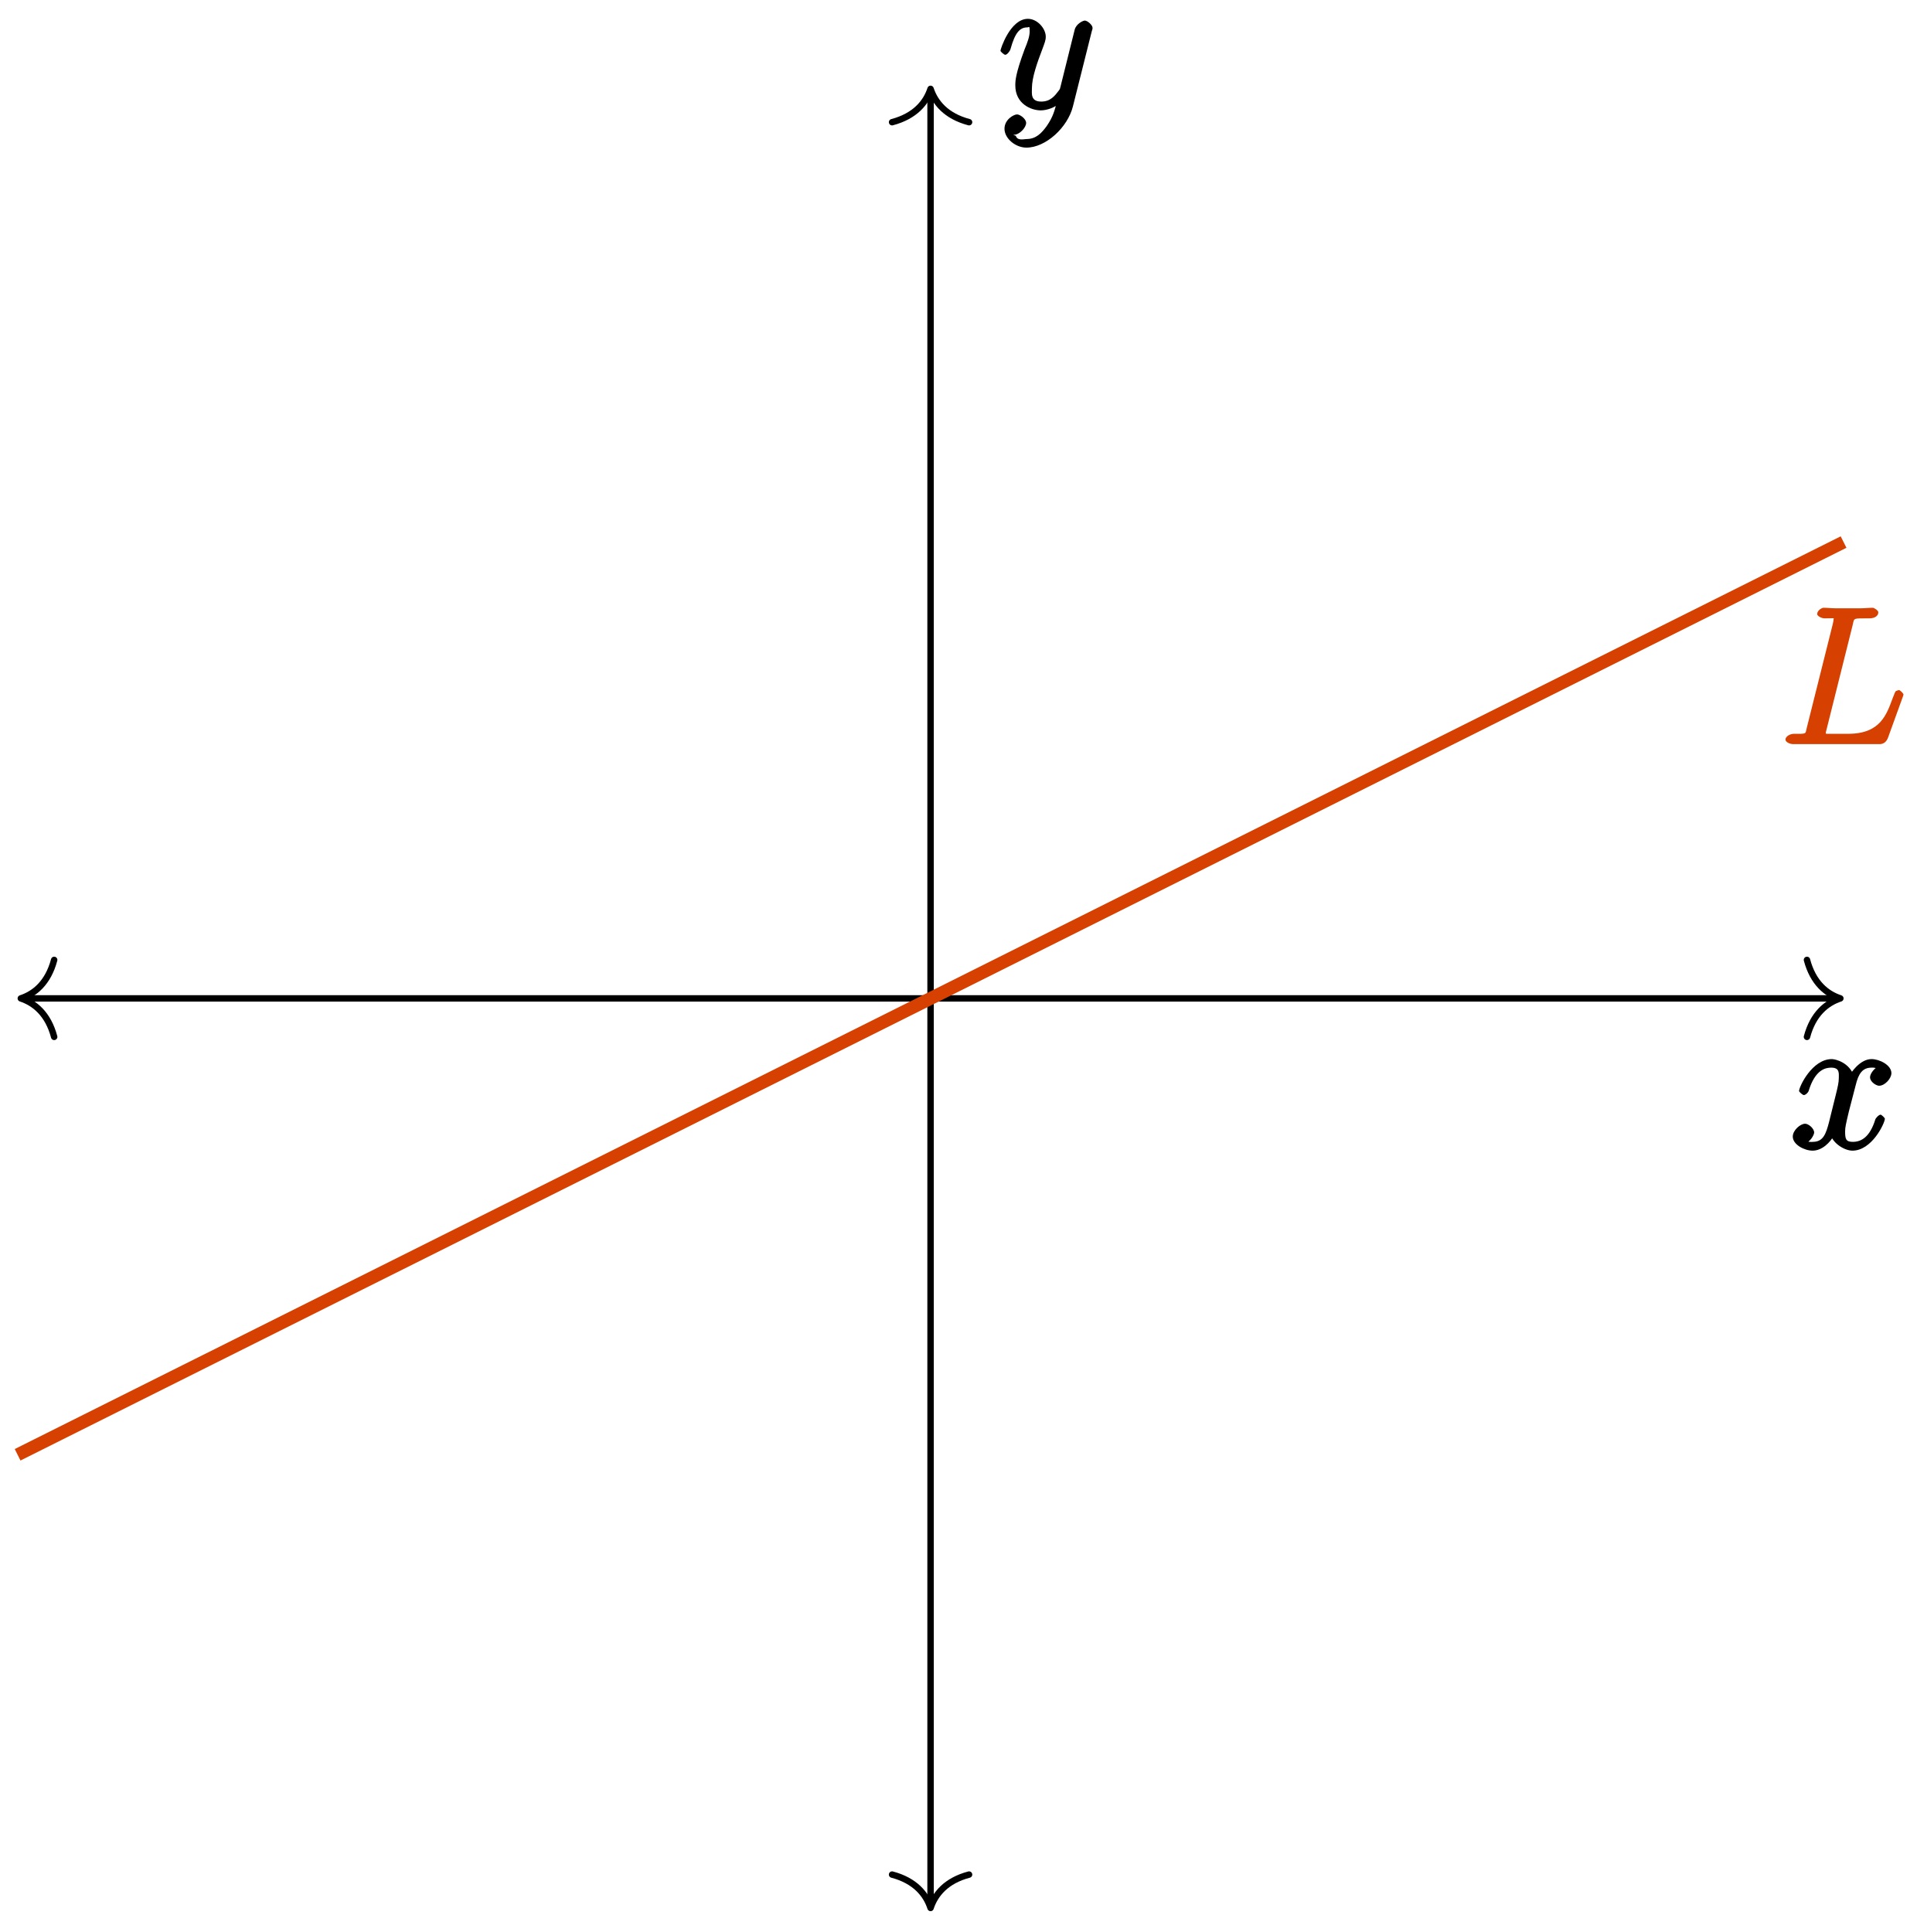
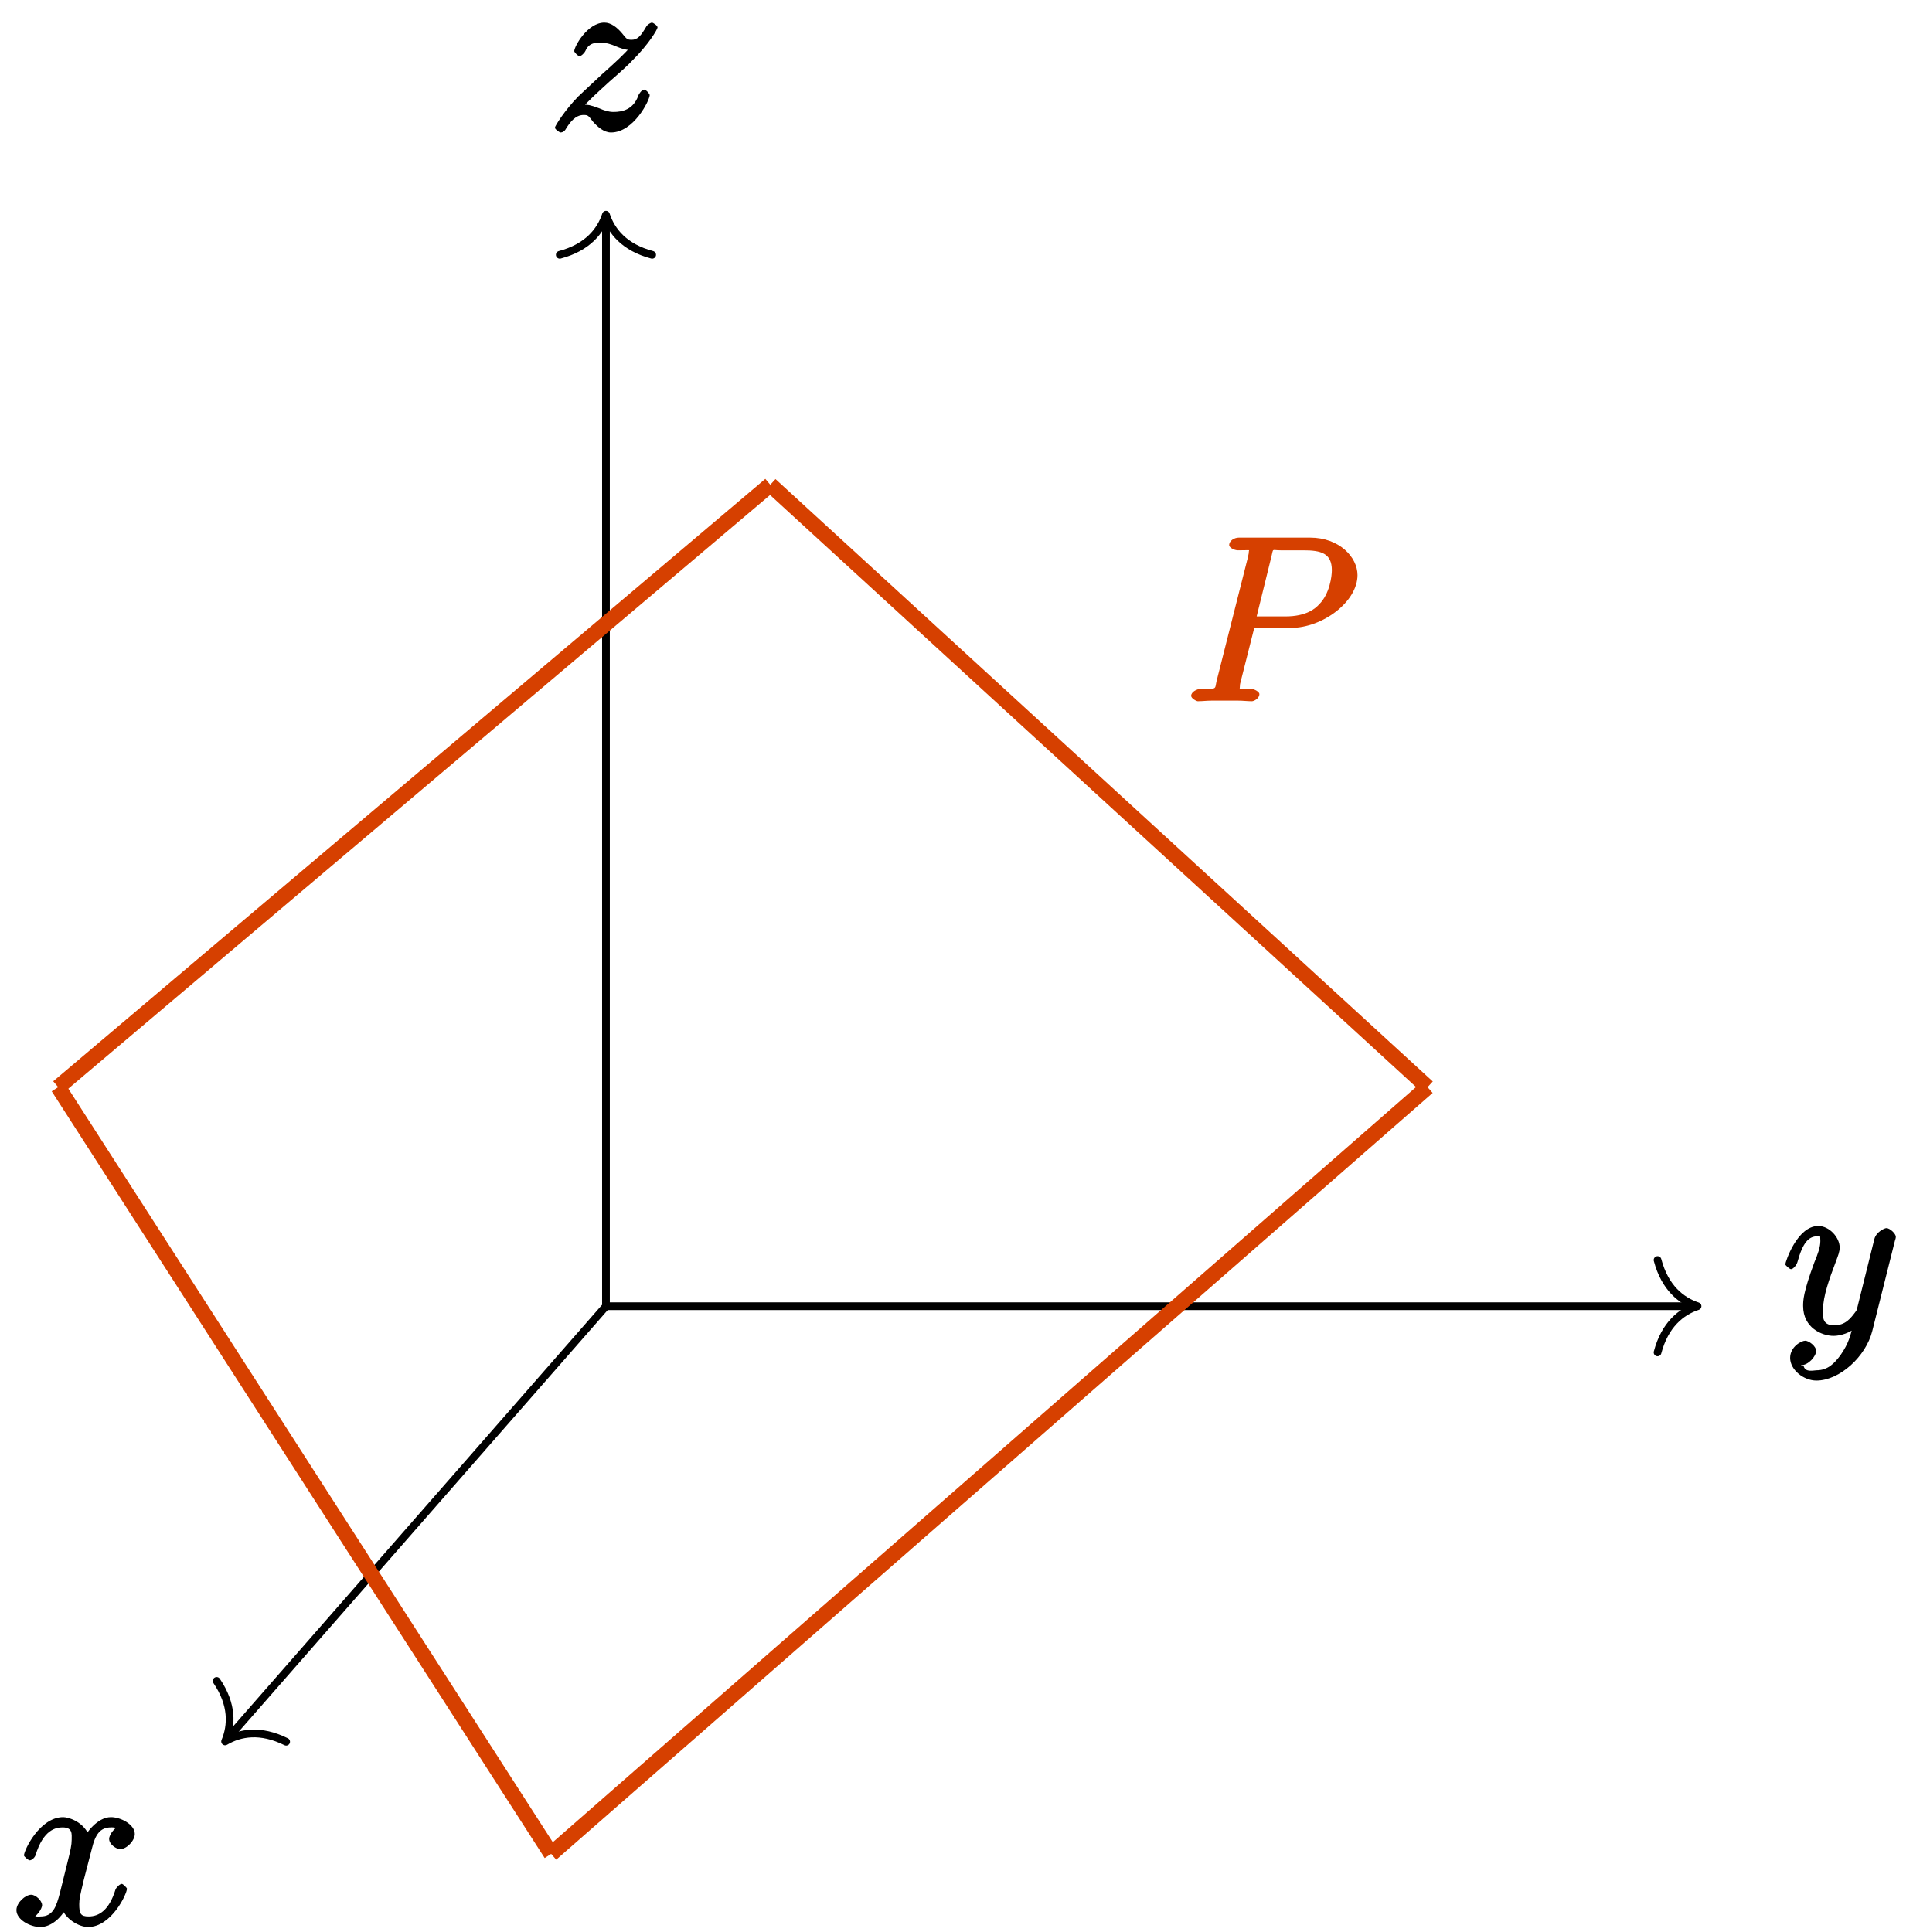
- <svg xmlns="http://www.w3.org/2000/svg" xmlns:xlink="http://www.w3.org/1999/xlink" width="119pt" height="120pt" viewBox="0 0 119 120" version="1.1">
+ <svg xmlns="http://www.w3.org/2000/svg" xmlns:xlink="http://www.w3.org/1999/xlink" width="99pt" height="100pt" viewBox="0 0 99 100" version="1.1">
  <defs>
    <g>
      <symbol overflow="visible" id="glyph0-0">
        <path style="stroke:none;" d="" />
      </symbol>
      <symbol overflow="visible" id="glyph0-1">
+         <path style="stroke:none;" d="M 3.031 1.094 C 2.703 1.547 2.359 1.906 1.766 1.906 C 1.625 1.906 1.203 2.031 1.109 1.703 C 0.906 1.641 0.969 1.641 0.984 1.641 C 1.344 1.641 1.75 1.188 1.75 0.906 C 1.75 0.641 1.359 0.375 1.188 0.375 C 0.984 0.375 0.406 0.688 0.406 1.266 C 0.406 1.875 1.094 2.438 1.766 2.438 C 2.969 2.438 4.328 1.188 4.656 -0.125 L 5.828 -4.797 C 5.844 -4.859 5.875 -4.922 5.875 -5 C 5.875 -5.172 5.562 -5.453 5.391 -5.453 C 5.281 -5.453 4.859 -5.25 4.766 -4.891 L 3.891 -1.375 C 3.828 -1.156 3.875 -1.25 3.781 -1.109 C 3.531 -0.781 3.266 -0.422 2.688 -0.422 C 2.016 -0.422 2.109 -0.922 2.109 -1.25 C 2.109 -1.922 2.438 -2.844 2.766 -3.703 C 2.891 -4.047 2.969 -4.219 2.969 -4.453 C 2.969 -4.953 2.453 -5.562 1.859 -5.562 C 0.766 -5.562 0.156 -3.688 0.156 -3.578 C 0.156 -3.531 0.375 -3.328 0.453 -3.328 C 0.562 -3.328 0.734 -3.531 0.781 -3.688 C 1.062 -4.703 1.359 -5.031 1.828 -5.031 C 1.938 -5.031 1.969 -5.172 1.969 -4.781 C 1.969 -4.469 1.844 -4.125 1.656 -3.672 C 1.078 -2.109 1.078 -1.703 1.078 -1.422 C 1.078 -0.281 2.062 0.125 2.656 0.125 C 3 0.125 3.531 -0.031 3.844 -0.344 L 3.688 -0.516 C 3.516 0.141 3.438 0.5 3.031 1.094 Z M 3.031 1.094 " />
+       </symbol>
+       <symbol overflow="visible" id="glyph0-2">
+         <path style="stroke:none;" d="M 1.625 -1 C 2.141 -1.594 2.562 -1.953 3.156 -2.5 C 3.875 -3.125 4.188 -3.422 4.344 -3.594 C 5.188 -4.422 5.656 -5.219 5.656 -5.312 C 5.656 -5.422 5.406 -5.562 5.375 -5.562 C 5.297 -5.562 5.156 -5.469 5.094 -5.391 C 4.797 -4.875 4.625 -4.672 4.312 -4.672 C 4.062 -4.672 4.047 -4.734 3.812 -5.016 C 3.562 -5.312 3.25 -5.562 2.906 -5.562 C 2.031 -5.562 1.344 -4.328 1.344 -4.078 C 1.344 -4.047 1.516 -3.828 1.625 -3.828 C 1.719 -3.828 1.891 -4.016 1.922 -4.094 C 2.125 -4.578 2.547 -4.516 2.766 -4.516 C 3.031 -4.516 3.266 -4.438 3.516 -4.328 C 3.969 -4.141 4.156 -4.141 4.281 -4.141 C 4.359 -4.141 4.406 -4.141 4.469 -4.141 L 4.344 -4.406 C 3.953 -3.938 3.312 -3.359 2.766 -2.875 L 1.562 -1.75 C 0.844 -1.016 0.344 -0.203 0.344 -0.125 C 0.344 -0.047 0.578 0.125 0.641 0.125 C 0.719 0.125 0.844 0.078 0.922 -0.078 C 1.109 -0.375 1.391 -0.781 1.828 -0.781 C 2.078 -0.781 2.078 -0.734 2.312 -0.438 C 2.547 -0.172 2.875 0.125 3.25 0.125 C 4.422 0.125 5.25 -1.547 5.25 -1.812 C 5.25 -1.859 5.078 -2.094 4.953 -2.094 C 4.859 -2.094 4.688 -1.891 4.656 -1.766 C 4.391 -1.062 3.844 -0.938 3.375 -0.938 C 3.125 -0.938 2.891 -1.016 2.641 -1.125 C 2.156 -1.312 2.031 -1.312 1.875 -1.312 C 1.75 -1.312 1.625 -1.312 1.516 -1.266 Z M 1.625 -1 " />
+       </symbol>
+       <symbol overflow="visible" id="glyph0-3">
        <path style="stroke:none;" d="M 5.672 -5.172 C 5.281 -5.109 4.969 -4.656 4.969 -4.438 C 4.969 -4.141 5.359 -3.906 5.531 -3.906 C 5.891 -3.906 6.297 -4.359 6.297 -4.688 C 6.297 -5.188 5.562 -5.562 5.062 -5.562 C 4.344 -5.562 3.766 -4.703 3.656 -4.469 L 3.984 -4.469 C 3.703 -5.359 2.812 -5.562 2.594 -5.562 C 1.375 -5.562 0.562 -3.844 0.562 -3.578 C 0.562 -3.531 0.781 -3.328 0.859 -3.328 C 0.953 -3.328 1.094 -3.438 1.156 -3.578 C 1.562 -4.922 2.219 -5.031 2.562 -5.031 C 3.094 -5.031 3.031 -4.672 3.031 -4.391 C 3.031 -4.125 2.969 -3.844 2.828 -3.281 L 2.422 -1.641 C 2.234 -0.922 2.062 -0.422 1.422 -0.422 C 1.359 -0.422 1.172 -0.375 0.922 -0.531 L 0.812 -0.281 C 1.25 -0.359 1.5 -0.859 1.5 -1 C 1.5 -1.25 1.156 -1.547 0.938 -1.547 C 0.641 -1.547 0.172 -1.141 0.172 -0.75 C 0.172 -0.25 0.891 0.125 1.406 0.125 C 1.984 0.125 2.5 -0.375 2.75 -0.859 L 2.469 -0.969 C 2.672 -0.266 3.438 0.125 3.875 0.125 C 5.094 0.125 5.891 -1.594 5.891 -1.859 C 5.891 -1.906 5.688 -2.109 5.625 -2.109 C 5.516 -2.109 5.328 -1.906 5.297 -1.812 C 4.969 -0.75 4.453 -0.422 3.906 -0.422 C 3.484 -0.422 3.422 -0.578 3.422 -1.062 C 3.422 -1.328 3.469 -1.516 3.656 -2.312 L 4.078 -3.938 C 4.25 -4.656 4.5 -5.031 5.062 -5.031 C 5.078 -5.031 5.297 -5.062 5.547 -4.906 Z M 5.672 -5.172 " />
      </symbol>
-       <symbol overflow="visible" id="glyph0-2">
-         <path style="stroke:none;" d="M 3.031 1.094 C 2.703 1.547 2.359 1.906 1.766 1.906 C 1.625 1.906 1.203 2.031 1.109 1.703 C 0.906 1.641 0.969 1.641 0.984 1.641 C 1.344 1.641 1.75 1.188 1.75 0.906 C 1.75 0.641 1.359 0.375 1.188 0.375 C 0.984 0.375 0.406 0.688 0.406 1.266 C 0.406 1.875 1.094 2.438 1.766 2.438 C 2.969 2.438 4.328 1.188 4.656 -0.125 L 5.828 -4.797 C 5.844 -4.859 5.875 -4.922 5.875 -5 C 5.875 -5.172 5.562 -5.453 5.391 -5.453 C 5.281 -5.453 4.859 -5.25 4.766 -4.891 L 3.891 -1.375 C 3.828 -1.156 3.875 -1.25 3.781 -1.109 C 3.531 -0.781 3.266 -0.422 2.688 -0.422 C 2.016 -0.422 2.109 -0.922 2.109 -1.25 C 2.109 -1.922 2.438 -2.844 2.766 -3.703 C 2.891 -4.047 2.969 -4.219 2.969 -4.453 C 2.969 -4.953 2.453 -5.562 1.859 -5.562 C 0.766 -5.562 0.156 -3.688 0.156 -3.578 C 0.156 -3.531 0.375 -3.328 0.453 -3.328 C 0.562 -3.328 0.734 -3.531 0.781 -3.688 C 1.062 -4.703 1.359 -5.031 1.828 -5.031 C 1.938 -5.031 1.969 -5.172 1.969 -4.781 C 1.969 -4.469 1.844 -4.125 1.656 -3.672 C 1.078 -2.109 1.078 -1.703 1.078 -1.422 C 1.078 -0.281 2.062 0.125 2.656 0.125 C 3 0.125 3.531 -0.031 3.844 -0.344 L 3.688 -0.516 C 3.516 0.141 3.438 0.5 3.031 1.094 Z M 3.031 1.094 " />
-       </symbol>
-       <symbol overflow="visible" id="glyph0-3">
-         <path style="stroke:none;" d="M 4.547 -7.391 C 4.656 -7.844 4.531 -7.812 5.578 -7.812 C 5.906 -7.812 6.141 -7.953 6.141 -8.188 C 6.141 -8.312 5.859 -8.469 5.812 -8.469 C 5.562 -8.469 5.297 -8.438 5.062 -8.438 L 3.453 -8.438 C 3.234 -8.438 2.969 -8.469 2.734 -8.469 C 2.641 -8.469 2.344 -8.312 2.344 -8.078 C 2.344 -7.953 2.625 -7.812 2.797 -7.812 C 3.531 -7.812 3.359 -7.859 3.359 -7.734 C 3.359 -7.703 3.359 -7.641 3.312 -7.453 L 1.703 -1.031 C 1.594 -0.609 1.734 -0.641 0.891 -0.641 C 0.672 -0.641 0.375 -0.484 0.375 -0.281 C 0.375 -0.141 0.625 0 0.859 0 L 6.219 0 C 6.484 0 6.641 -0.156 6.734 -0.375 L 7.656 -2.922 C 7.672 -2.969 7.703 -3.047 7.703 -3.078 C 7.703 -3.156 7.484 -3.359 7.422 -3.359 C 7.406 -3.359 7.234 -3.312 7.203 -3.266 C 7.188 -3.25 7.141 -3.125 7.047 -2.891 C 6.656 -1.844 6.281 -0.641 4.266 -0.641 L 3.125 -0.641 C 2.953 -0.641 2.922 -0.641 2.859 -0.656 C 2.719 -0.672 2.875 -0.531 2.875 -0.641 C 2.875 -0.719 2.891 -0.781 2.922 -0.891 Z M 4.547 -7.391 " />
+       <symbol overflow="visible" id="glyph0-4">
+         <path style="stroke:none;" d="M 3.531 -3.797 L 5.547 -3.797 C 7.203 -3.797 9 -5.156 9 -6.531 C 9 -7.453 8.062 -8.469 6.547 -8.469 L 2.859 -8.469 C 2.625 -8.469 2.359 -8.312 2.359 -8.078 C 2.359 -7.953 2.625 -7.812 2.812 -7.812 C 3.531 -7.812 3.375 -7.859 3.375 -7.734 C 3.375 -7.703 3.375 -7.641 3.328 -7.453 L 1.703 -1.031 C 1.609 -0.609 1.75 -0.641 0.906 -0.641 C 0.688 -0.641 0.391 -0.484 0.391 -0.281 C 0.391 -0.141 0.672 0 0.734 0 C 0.969 0 1.203 -0.031 1.438 -0.031 L 2.828 -0.031 C 3.062 -0.031 3.312 0 3.531 0 C 3.641 0 3.922 -0.141 3.922 -0.375 C 3.922 -0.484 3.656 -0.641 3.484 -0.641 C 2.766 -0.641 2.906 -0.578 2.906 -0.688 C 2.906 -0.75 2.922 -0.844 2.922 -0.891 L 3.656 -3.797 Z M 4.547 -7.5 C 4.656 -7.938 4.547 -7.812 5.016 -7.812 L 6.203 -7.812 C 7.094 -7.812 7.672 -7.672 7.672 -6.781 C 7.672 -6.469 7.562 -5.562 7.016 -5.016 C 6.812 -4.797 6.359 -4.391 5.266 -4.391 L 3.781 -4.391 Z M 4.547 -7.5 " />
      </symbol>
    </g>
  </defs>
  <g id="surface1">
-     <path style="fill:none;stroke-width:0.399;stroke-linecap:butt;stroke-linejoin:miter;stroke:rgb(0%,0%,0%);stroke-opacity:1;stroke-miterlimit:10;" d="M -56.294 0.001 L 56.296 0.001 " transform="matrix(1,0,0,-1,57.786,62.013)" />
-     <path style="fill:none;stroke-width:0.399;stroke-linecap:round;stroke-linejoin:round;stroke:rgb(0%,0%,0%);stroke-opacity:1;stroke-miterlimit:10;" d="M -2.072 2.389 C -1.693 0.956 -0.849 0.28 -0.001 -0.001 C -0.849 -0.279 -1.693 -0.958 -2.072 -2.392 " transform="matrix(-1,0,0,1,1.29165,62.013)" />
-     <path style="fill:none;stroke-width:0.399;stroke-linecap:round;stroke-linejoin:round;stroke:rgb(0%,0%,0%);stroke-opacity:1;stroke-miterlimit:10;" d="M -2.073 2.392 C -1.694 0.958 -0.851 0.279 0.001 0.001 C -0.851 -0.28 -1.694 -0.956 -2.073 -2.389 " transform="matrix(1,0,0,-1,114.2803,62.013)" />
+     <path style="fill:none;stroke-width:0.399;stroke-linecap:butt;stroke-linejoin:miter;stroke:rgb(0%,0%,0%);stroke-opacity:1;stroke-miterlimit:10;" d="M 0.001 -0 L 56.294 -0 " transform="matrix(1,0,0,-1,31.358,67.609)" />
+     <path style="fill:none;stroke-width:0.399;stroke-linecap:round;stroke-linejoin:round;stroke:rgb(0%,0%,0%);stroke-opacity:1;stroke-miterlimit:10;" d="M -2.071 2.39 C -1.692 0.957 -0.848 0.281 -0.001 -0 C -0.848 -0.278 -1.692 -0.957 -2.071 -2.391 " transform="matrix(1,0,0,-1,87.85235,67.609)" />
    <g style="fill:rgb(0%,0%,0%);fill-opacity:1;">
-       <use xlink:href="#glyph0-1" x="111.154" y="71.344" />
+       <use xlink:href="#glyph0-1" x="92.236" y="69.02" />
    </g>
-     <path style="fill:none;stroke-width:0.399;stroke-linecap:butt;stroke-linejoin:miter;stroke:rgb(0%,0%,0%);stroke-opacity:1;stroke-miterlimit:10;" d="M -0.001 -56.296 L -0.001 56.294 " transform="matrix(1,0,0,-1,57.786,62.013)" />
-     <path style="fill:none;stroke-width:0.399;stroke-linecap:round;stroke-linejoin:round;stroke:rgb(0%,0%,0%);stroke-opacity:1;stroke-miterlimit:10;" d="M -2.074 2.39 C -1.695 0.956 -0.851 0.28 0 -0.001 C -0.851 -0.278 -1.695 -0.958 -2.074 -2.391 " transform="matrix(0,1,1,0,57.786,118.5074)" />
-     <path style="fill:none;stroke-width:0.399;stroke-linecap:round;stroke-linejoin:round;stroke:rgb(0%,0%,0%);stroke-opacity:1;stroke-miterlimit:10;" d="M -2.071 2.391 C -1.692 0.958 -0.849 0.278 -0.001 0.001 C -0.849 -0.28 -1.692 -0.956 -2.071 -2.39 " transform="matrix(0,-1,-1,0,57.786,5.51865)" />
+     <path style="fill:none;stroke-width:0.399;stroke-linecap:butt;stroke-linejoin:miter;stroke:rgb(0%,0%,0%);stroke-opacity:1;stroke-miterlimit:10;" d="M 0.001 -0 L 0.001 56.297 " transform="matrix(1,0,0,-1,31.358,67.609)" />
+     <path style="fill:none;stroke-width:0.399;stroke-linecap:round;stroke-linejoin:round;stroke:rgb(0%,0%,0%);stroke-opacity:1;stroke-miterlimit:10;" d="M -2.073 2.389 C -1.694 0.956 -0.85 0.28 0.001 -0.001 C -0.85 -0.279 -1.694 -0.955 -2.073 -2.392 " transform="matrix(0,-1,-1,0,31.358,11.11465)" />
    <g style="fill:rgb(0%,0%,0%);fill-opacity:1;">
-       <use xlink:href="#glyph0-2" x="61.97" y="6.731" />
+       <use xlink:href="#glyph0-2" x="28.373" y="6.731" />
    </g>
-     <path style="fill:none;stroke-width:0.797;stroke-linecap:butt;stroke-linejoin:miter;stroke:rgb(83.899%,25.099%,0%);stroke-opacity:1;stroke-miterlimit:10;" d="M -56.692 -28.346 L 56.694 28.345 " transform="matrix(1,0,0,-1,57.786,62.013)" />
+     <path style="fill:none;stroke-width:0.399;stroke-linecap:butt;stroke-linejoin:miter;stroke:rgb(0%,0%,0%);stroke-opacity:1;stroke-miterlimit:10;" d="M 0.001 -0 L -19.581 -22.379 " transform="matrix(1,0,0,-1,31.358,67.609)" />
+     <path style="fill:none;stroke-width:0.399;stroke-linecap:round;stroke-linejoin:round;stroke:rgb(0%,0%,0%);stroke-opacity:1;stroke-miterlimit:10;" d="M -2.07 2.39 C -1.693 0.956 -0.852 0.28 -0.001 0.002 C -0.85 -0.28 -1.696 -0.957 -2.071 -2.391 " transform="matrix(-0.65846,0.75256,0.75256,0.65846,11.64653,90.13656)" />
+     <g style="fill:rgb(0%,0%,0%);fill-opacity:1;">
+       <use xlink:href="#glyph0-3" x="0.679" y="99.618" />
+     </g>
+     <path style="fill:none;stroke-width:0.797;stroke-linecap:butt;stroke-linejoin:miter;stroke:rgb(83.899%,25.099%,0%);stroke-opacity:1;stroke-miterlimit:10;" d="M -2.835 -28.348 L -28.346 11.339 " transform="matrix(1,0,0,-1,31.358,67.609)" />
+     <path style="fill:none;stroke-width:0.797;stroke-linecap:butt;stroke-linejoin:miter;stroke:rgb(83.899%,25.099%,0%);stroke-opacity:1;stroke-miterlimit:10;" d="M -28.346 11.339 L 8.505 42.519 " transform="matrix(1,0,0,-1,31.358,67.609)" />
+     <path style="fill:none;stroke-width:0.797;stroke-linecap:butt;stroke-linejoin:miter;stroke:rgb(83.899%,25.099%,0%);stroke-opacity:1;stroke-miterlimit:10;" d="M 8.505 42.519 L 42.521 11.339 " transform="matrix(1,0,0,-1,31.358,67.609)" />
    <g style="fill:rgb(83.899%,25.099%,0%);fill-opacity:1;">
-       <use xlink:href="#glyph0-3" x="110.497" y="46.219" />
+       <use xlink:href="#glyph0-4" x="61.253" y="36.296" />
    </g>
+     <path style="fill:none;stroke-width:0.797;stroke-linecap:butt;stroke-linejoin:miter;stroke:rgb(83.899%,25.099%,0%);stroke-opacity:1;stroke-miterlimit:10;" d="M 42.521 11.339 L -2.835 -28.348 " transform="matrix(1,0,0,-1,31.358,67.609)" />
  </g>
</svg>
